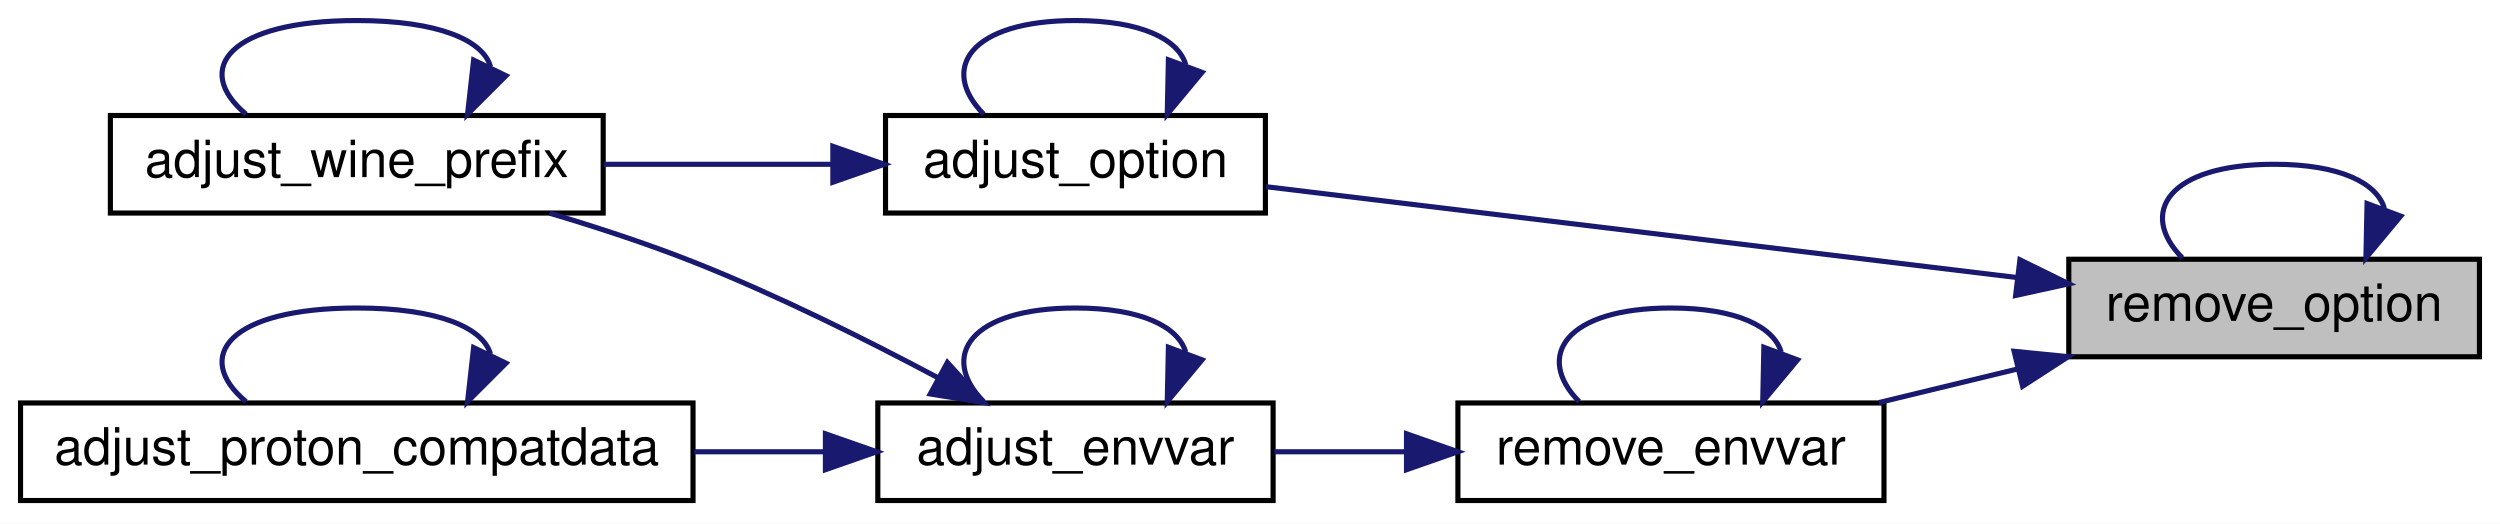
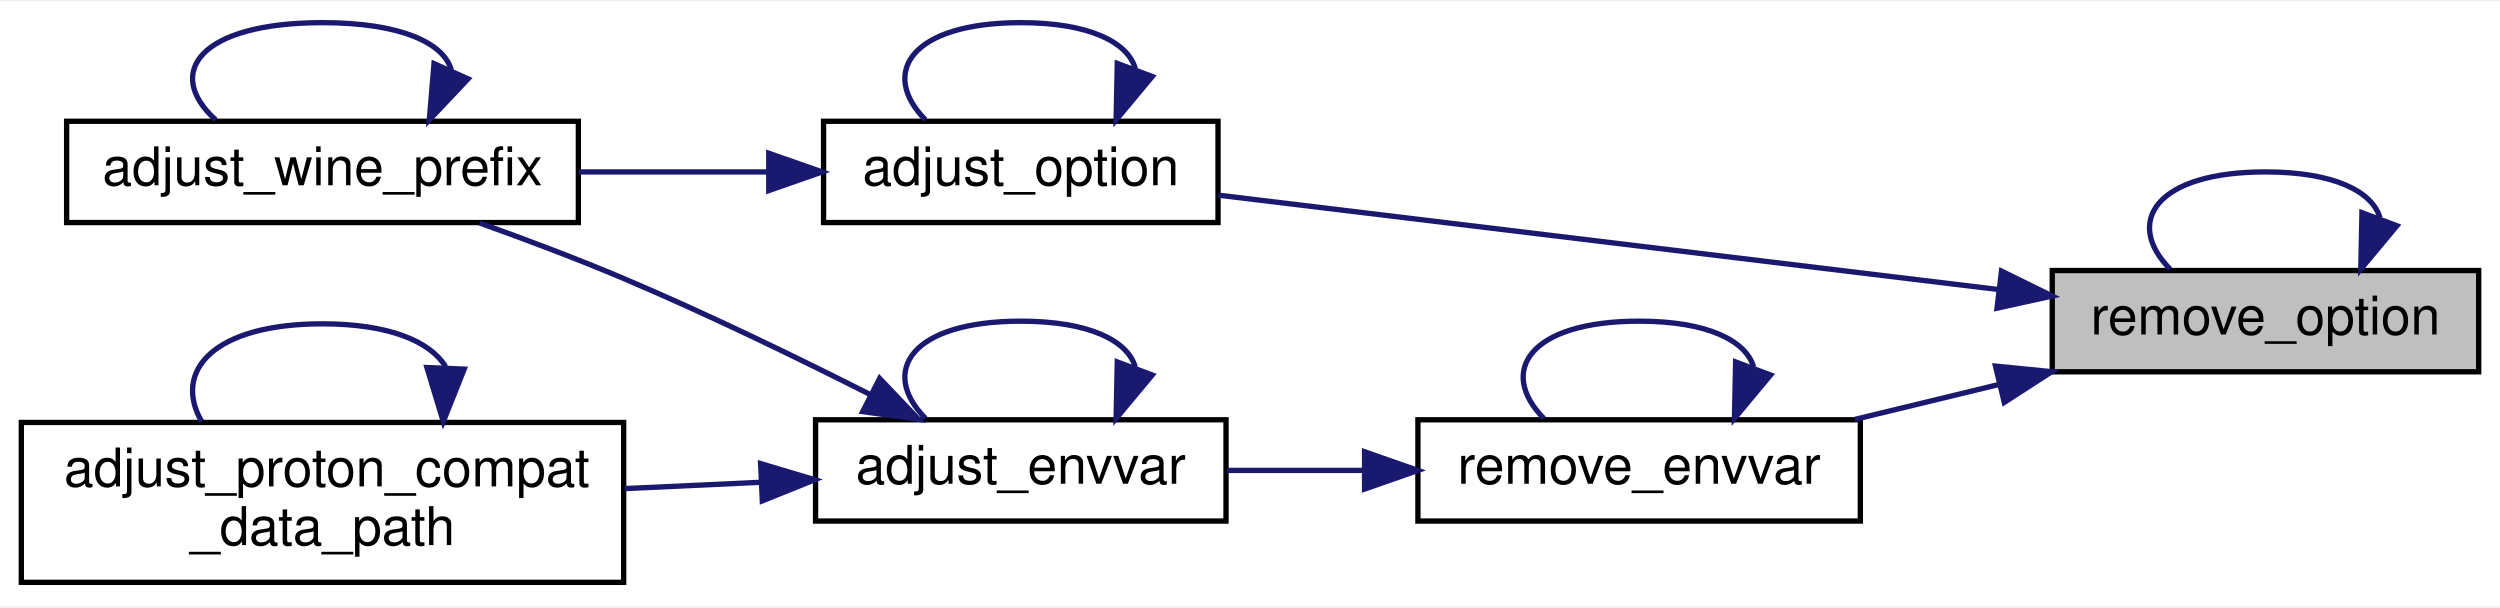
- <svg xmlns="http://www.w3.org/2000/svg" xmlns:xlink="http://www.w3.org/1999/xlink" width="487pt" height="102pt" viewBox="0.00 0.00 487.00 102.00">
-   <g id="graph0" class="graph" transform="scale(1 1) rotate(0) translate(4 98)">
-     <polygon fill="white" stroke="transparent" points="-4,4 -4,-98 483,-98 483,4 -4,4" />
+ <svg xmlns="http://www.w3.org/2000/svg" xmlns:xlink="http://www.w3.org/1999/xlink" width="469pt" height="114pt" viewBox="0.00 0.00 469.00 113.50">
+   <g id="graph0" class="graph" transform="scale(1 1) rotate(0) translate(4 109.5)">
+     <polygon fill="white" stroke="transparent" points="-4,4 -4,-109.5 465,-109.5 465,4 -4,4" />
    <g id="node1" class="node">
      <g id="a_node1">
        <a xlink:title=" ">
-           <polygon fill="#bfbfbf" stroke="black" points="399,-28.5 399,-47.5 479,-47.5 479,-28.5 399,-28.5" />
-           <text text-anchor="middle" x="439" y="-35.5" font-family="Helvetica,sans-Serif" font-size="10.00">remove_option</text>
+           <polygon fill="#bfbfbf" stroke="black" points="381,-40 381,-59 461,-59 461,-40 381,-40" />
+           <text text-anchor="middle" x="421" y="-47" font-family="Helvetica,sans-Serif" font-size="10.00">remove_option</text>
        </a>
      </g>
    </g>
    <g id="edge12" class="edge">
-       <path fill="none" stroke="midnightblue" d="M460.48,-57.4C459.05,-62.31 451.89,-66 439,-66 418.38,-66 412.42,-56.57 421.12,-47.76" />
-       <polygon fill="midnightblue" stroke="midnightblue" points="463.66,-55.9 456.88,-47.76 457.1,-58.35 463.66,-55.9" />
+       <path fill="none" stroke="midnightblue" d="M442.48,-68.9C441.05,-73.81 433.89,-77.5 421,-77.5 400.38,-77.5 394.42,-68.07 403.12,-59.26" />
+       <polygon fill="midnightblue" stroke="midnightblue" points="445.66,-67.4 438.88,-59.26 439.1,-69.85 445.66,-67.4" />
    </g>
    <g id="node2" class="node">
      <g id="a_node2">
        <a xlink:href="namespacerare_1_1utils_1_1config__helper.html#aadcc062faeadaa8c5563719ca3d57aa9" target="_top" xlink:title=" ">
-           <polygon fill="white" stroke="black" points="168.5,-56.5 168.5,-75.5 242.5,-75.5 242.5,-56.5 168.5,-56.5" />
-           <text text-anchor="middle" x="205.5" y="-63.5" font-family="Helvetica,sans-Serif" font-size="10.00">adjust_option</text>
+           <polygon fill="white" stroke="black" points="150.5,-68 150.5,-87 224.5,-87 224.5,-68 150.5,-68" />
+           <text text-anchor="middle" x="187.5" y="-75" font-family="Helvetica,sans-Serif" font-size="10.00">adjust_option</text>
        </a>
      </g>
    </g>
    <g id="edge1" class="edge">
-       <path fill="none" stroke="midnightblue" d="M388.85,-43.94C345.04,-49.24 281.93,-56.88 242.62,-61.63" />
-       <polygon fill="midnightblue" stroke="midnightblue" points="389.48,-47.39 398.99,-42.72 388.64,-40.44 389.48,-47.39" />
+       <path fill="none" stroke="midnightblue" d="M370.85,-55.44C327.04,-60.74 263.93,-68.38 224.62,-73.13" />
+       <polygon fill="midnightblue" stroke="midnightblue" points="371.48,-58.89 380.99,-54.22 370.64,-51.94 371.48,-58.89" />
    </g>
    <g id="node4" class="node">
      <g id="a_node4">
        <a xlink:href="namespacerare_1_1utils_1_1config__helper.html#a16e3dc3b4659116dec694e9463110d8c" target="_top" xlink:title=" ">
-           <polygon fill="white" stroke="black" points="280,-0.5 280,-19.5 363,-19.5 363,-0.5 280,-0.5" />
-           <text text-anchor="middle" x="321.5" y="-7.5" font-family="Helvetica,sans-Serif" font-size="10.00">remove_envvar</text>
+           <polygon fill="white" stroke="black" points="262,-12 262,-31 345,-31 345,-12 262,-12" />
+           <text text-anchor="middle" x="303.5" y="-19" font-family="Helvetica,sans-Serif" font-size="10.00">remove_envvar</text>
        </a>
      </g>
    </g>
    <g id="edge5" class="edge">
-       <path fill="none" stroke="midnightblue" d="M388.91,-26.1C379.91,-23.92 370.63,-21.67 361.96,-19.57" />
-       <polygon fill="midnightblue" stroke="midnightblue" points="388.35,-29.57 398.9,-28.52 390,-22.76 388.35,-29.57" />
+       <path fill="none" stroke="midnightblue" d="M370.91,-37.6C361.91,-35.42 352.63,-33.17 343.96,-31.07" />
+       <polygon fill="midnightblue" stroke="midnightblue" points="370.35,-41.07 380.9,-40.02 372,-34.26 370.35,-41.07" />
    </g>
    <g id="edge2" class="edge">
-       <path fill="none" stroke="midnightblue" d="M226.98,-85.4C225.55,-90.31 218.39,-94 205.5,-94 184.88,-94 178.92,-84.57 187.62,-75.76" />
-       <polygon fill="midnightblue" stroke="midnightblue" points="230.16,-83.9 223.38,-75.76 223.6,-86.35 230.16,-83.9" />
+       <path fill="none" stroke="midnightblue" d="M208.98,-96.9C207.55,-101.81 200.39,-105.5 187.5,-105.5 166.88,-105.5 160.92,-96.07 169.62,-87.26" />
+       <polygon fill="midnightblue" stroke="midnightblue" points="212.16,-95.4 205.38,-87.26 205.6,-97.85 212.16,-95.4" />
    </g>
    <g id="node3" class="node">
      <g id="a_node3">
        <a xlink:href="namespacerare_1_1utils_1_1config__helper.html#a65e3011dfa9ba230763642affd6e5d49" target="_top" xlink:title=" ">
-           <polygon fill="white" stroke="black" points="17.5,-56.5 17.5,-75.5 113.5,-75.5 113.5,-56.5 17.5,-56.5" />
-           <text text-anchor="middle" x="65.5" y="-63.5" font-family="Helvetica,sans-Serif" font-size="10.00">adjust_wine_prefix</text>
+           <polygon fill="white" stroke="black" points="8.5,-68 8.5,-87 104.5,-87 104.5,-68 8.5,-68" />
+           <text text-anchor="middle" x="56.5" y="-75" font-family="Helvetica,sans-Serif" font-size="10.00">adjust_wine_prefix</text>
        </a>
      </g>
    </g>
    <g id="edge3" class="edge">
-       <path fill="none" stroke="midnightblue" d="M158.12,-66C143.82,-66 128.05,-66 113.69,-66" />
-       <polygon fill="midnightblue" stroke="midnightblue" points="158.24,-69.5 168.24,-66 158.24,-62.5 158.24,-69.5" />
+       <path fill="none" stroke="midnightblue" d="M139.94,-77.5C128.44,-77.5 116.12,-77.5 104.59,-77.5" />
+       <polygon fill="midnightblue" stroke="midnightblue" points="140.22,-81 150.22,-77.5 140.22,-74 140.22,-81" />
    </g>
    <g id="edge4" class="edge">
-       <path fill="none" stroke="midnightblue" d="M91.54,-85.03C90.12,-90.13 81.44,-94 65.5,-94 40.62,-94 33.42,-84.57 43.92,-75.76" />
-       <polygon fill="midnightblue" stroke="midnightblue" points="94.57,-83.25 87.08,-75.76 88.26,-86.29 94.57,-83.25" />
+       <path fill="none" stroke="midnightblue" d="M80.68,-96.53C79.36,-101.63 71.3,-105.5 56.5,-105.5 33.39,-105.5 26.72,-96.07 36.46,-87.26" />
+       <polygon fill="midnightblue" stroke="midnightblue" points="83.81,-94.96 76.54,-87.26 77.42,-97.81 83.81,-94.96" />
    </g>
    <g id="edge11" class="edge">
-       <path fill="none" stroke="midnightblue" d="M342.98,-29.4C341.55,-34.31 334.39,-38 321.5,-38 300.88,-38 294.92,-28.57 303.62,-19.76" />
-       <polygon fill="midnightblue" stroke="midnightblue" points="346.16,-27.9 339.38,-19.76 339.6,-30.35 346.16,-27.9" />
+       <path fill="none" stroke="midnightblue" d="M324.98,-40.9C323.55,-45.81 316.39,-49.5 303.5,-49.5 282.88,-49.5 276.92,-40.07 285.62,-31.26" />
+       <polygon fill="midnightblue" stroke="midnightblue" points="328.16,-39.4 321.38,-31.26 321.6,-41.85 328.16,-39.4" />
    </g>
    <g id="node5" class="node">
      <g id="a_node5">
        <a xlink:href="namespacerare_1_1utils_1_1config__helper.html#a1fb4424b1c4e801a4ee948eee66cf3f1" target="_top" xlink:title=" ">
-           <polygon fill="white" stroke="black" points="167,-0.5 167,-19.5 244,-19.5 244,-0.5 167,-0.5" />
-           <text text-anchor="middle" x="205.5" y="-7.5" font-family="Helvetica,sans-Serif" font-size="10.00">adjust_envvar</text>
+           <polygon fill="white" stroke="black" points="149,-12 149,-31 226,-31 226,-12 149,-12" />
+           <text text-anchor="middle" x="187.5" y="-19" font-family="Helvetica,sans-Serif" font-size="10.00">adjust_envvar</text>
        </a>
      </g>
    </g>
    <g id="edge6" class="edge">
-       <path fill="none" stroke="midnightblue" d="M269.97,-10C261.32,-10 252.46,-10 244.22,-10" />
-       <polygon fill="midnightblue" stroke="midnightblue" points="269.99,-13.5 279.99,-10 269.99,-6.5 269.99,-13.5" />
+       <path fill="none" stroke="midnightblue" d="M251.97,-21.5C243.32,-21.5 234.46,-21.5 226.22,-21.5" />
+       <polygon fill="midnightblue" stroke="midnightblue" points="251.99,-25 261.99,-21.5 251.99,-18 251.99,-25" />
    </g>
    <g id="edge10" class="edge">
-       <path fill="none" stroke="midnightblue" d="M178.72,-24.41C164.86,-31.79 147.3,-40.56 131,-47 122.1,-50.52 112.28,-53.73 103.05,-56.48" />
-       <polygon fill="midnightblue" stroke="midnightblue" points="180.55,-27.4 187.67,-19.57 177.21,-21.25 180.55,-27.4" />
+       <path fill="none" stroke="midnightblue" d="M159.41,-35.65C145.67,-42.6 128.63,-50.88 113,-57.5 104.32,-61.18 94.72,-64.79 85.97,-67.92" />
+       <polygon fill="midnightblue" stroke="midnightblue" points="161.02,-38.76 168.33,-31.09 157.84,-32.53 161.02,-38.76" />
    </g>
    <g id="edge7" class="edge">
-       <path fill="none" stroke="midnightblue" d="M226.98,-29.4C225.55,-34.31 218.39,-38 205.5,-38 184.88,-38 178.92,-28.57 187.62,-19.76" />
-       <polygon fill="midnightblue" stroke="midnightblue" points="230.16,-27.9 223.38,-19.76 223.6,-30.35 230.16,-27.9" />
+       <path fill="none" stroke="midnightblue" d="M208.98,-40.9C207.55,-45.81 200.39,-49.5 187.5,-49.5 166.88,-49.5 160.92,-40.07 169.62,-31.26" />
+       <polygon fill="midnightblue" stroke="midnightblue" points="212.16,-39.4 205.38,-31.26 205.6,-41.85 212.16,-39.4" />
    </g>
    <g id="node6" class="node">
      <g id="a_node6">
-         <a xlink:href="namespacerare_1_1utils_1_1config__helper.html#a4e6188344459360bdf785548c5d72ce7" target="_top" xlink:title=" ">
-           <polygon fill="white" stroke="black" points="0,-0.5 0,-19.5 131,-19.5 131,-0.5 0,-0.5" />
-           <text text-anchor="middle" x="65.5" y="-7.5" font-family="Helvetica,sans-Serif" font-size="10.00">adjust_proton_compatdata</text>
+         <a xlink:href="namespacerare_1_1utils_1_1config__helper.html#a82ca011ce93623187b6976e6e1042b36" target="_top" xlink:title=" ">
+           <polygon fill="white" stroke="black" points="0,-0.5 0,-30.5 113,-30.5 113,-0.5 0,-0.5" />
+           <text text-anchor="start" x="8" y="-18.5" font-family="Helvetica,sans-Serif" font-size="10.00">adjust_proton_compat</text>
+           <text text-anchor="middle" x="56.5" y="-7.5" font-family="Helvetica,sans-Serif" font-size="10.00">_data_path</text>
        </a>
      </g>
    </g>
    <g id="edge8" class="edge">
-       <path fill="none" stroke="midnightblue" d="M156.67,-10C148.45,-10 139.8,-10 131.23,-10" />
-       <polygon fill="midnightblue" stroke="midnightblue" points="156.79,-13.5 166.79,-10 156.79,-6.5 156.79,-13.5" />
+       <path fill="none" stroke="midnightblue" d="M138.61,-19.27C130.33,-18.89 121.65,-18.48 113.19,-18.09" />
+       <polygon fill="midnightblue" stroke="midnightblue" points="138.69,-22.78 148.84,-19.75 139.01,-15.79 138.69,-22.78" />
    </g>
    <g id="edge9" class="edge">
-       <path fill="none" stroke="midnightblue" d="M91.54,-29.03C90.12,-34.13 81.44,-38 65.5,-38 40.62,-38 33.42,-28.57 43.92,-19.76" />
-       <polygon fill="midnightblue" stroke="midnightblue" points="94.57,-27.25 87.08,-19.76 88.26,-30.29 94.57,-27.25" />
+       <path fill="none" stroke="midnightblue" d="M79.6,-40.96C76.73,-45.68 69.03,-49 56.5,-49 35.93,-49 28.38,-40.06 33.84,-30.66" />
+       <polygon fill="midnightblue" stroke="midnightblue" points="83.08,-40.5 79.16,-30.66 76.09,-40.8 83.08,-40.5" />
    </g>
  </g>
</svg>
